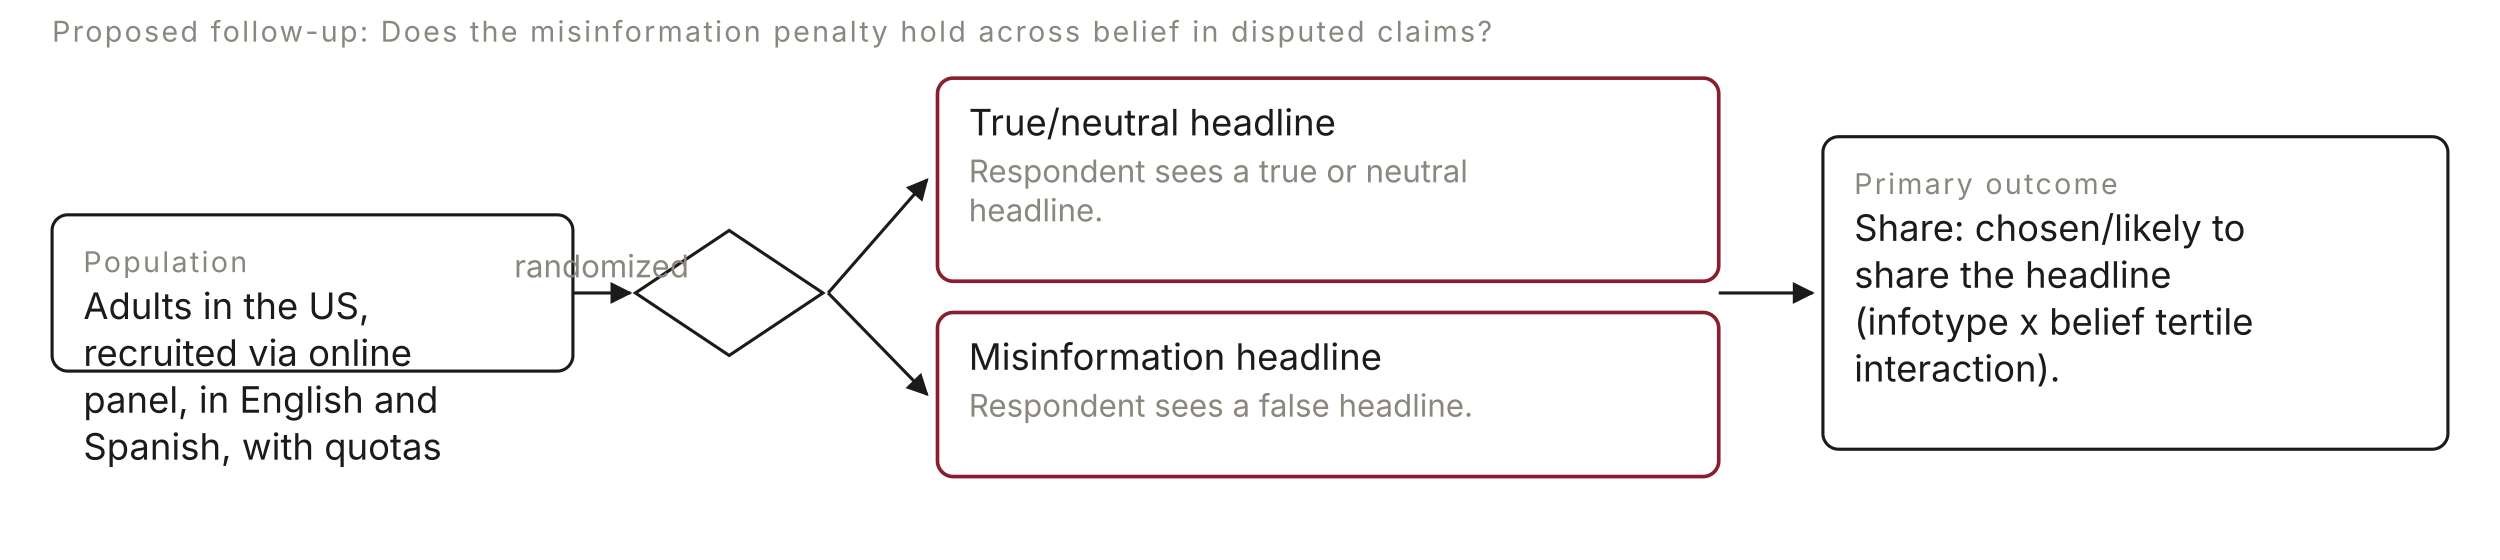
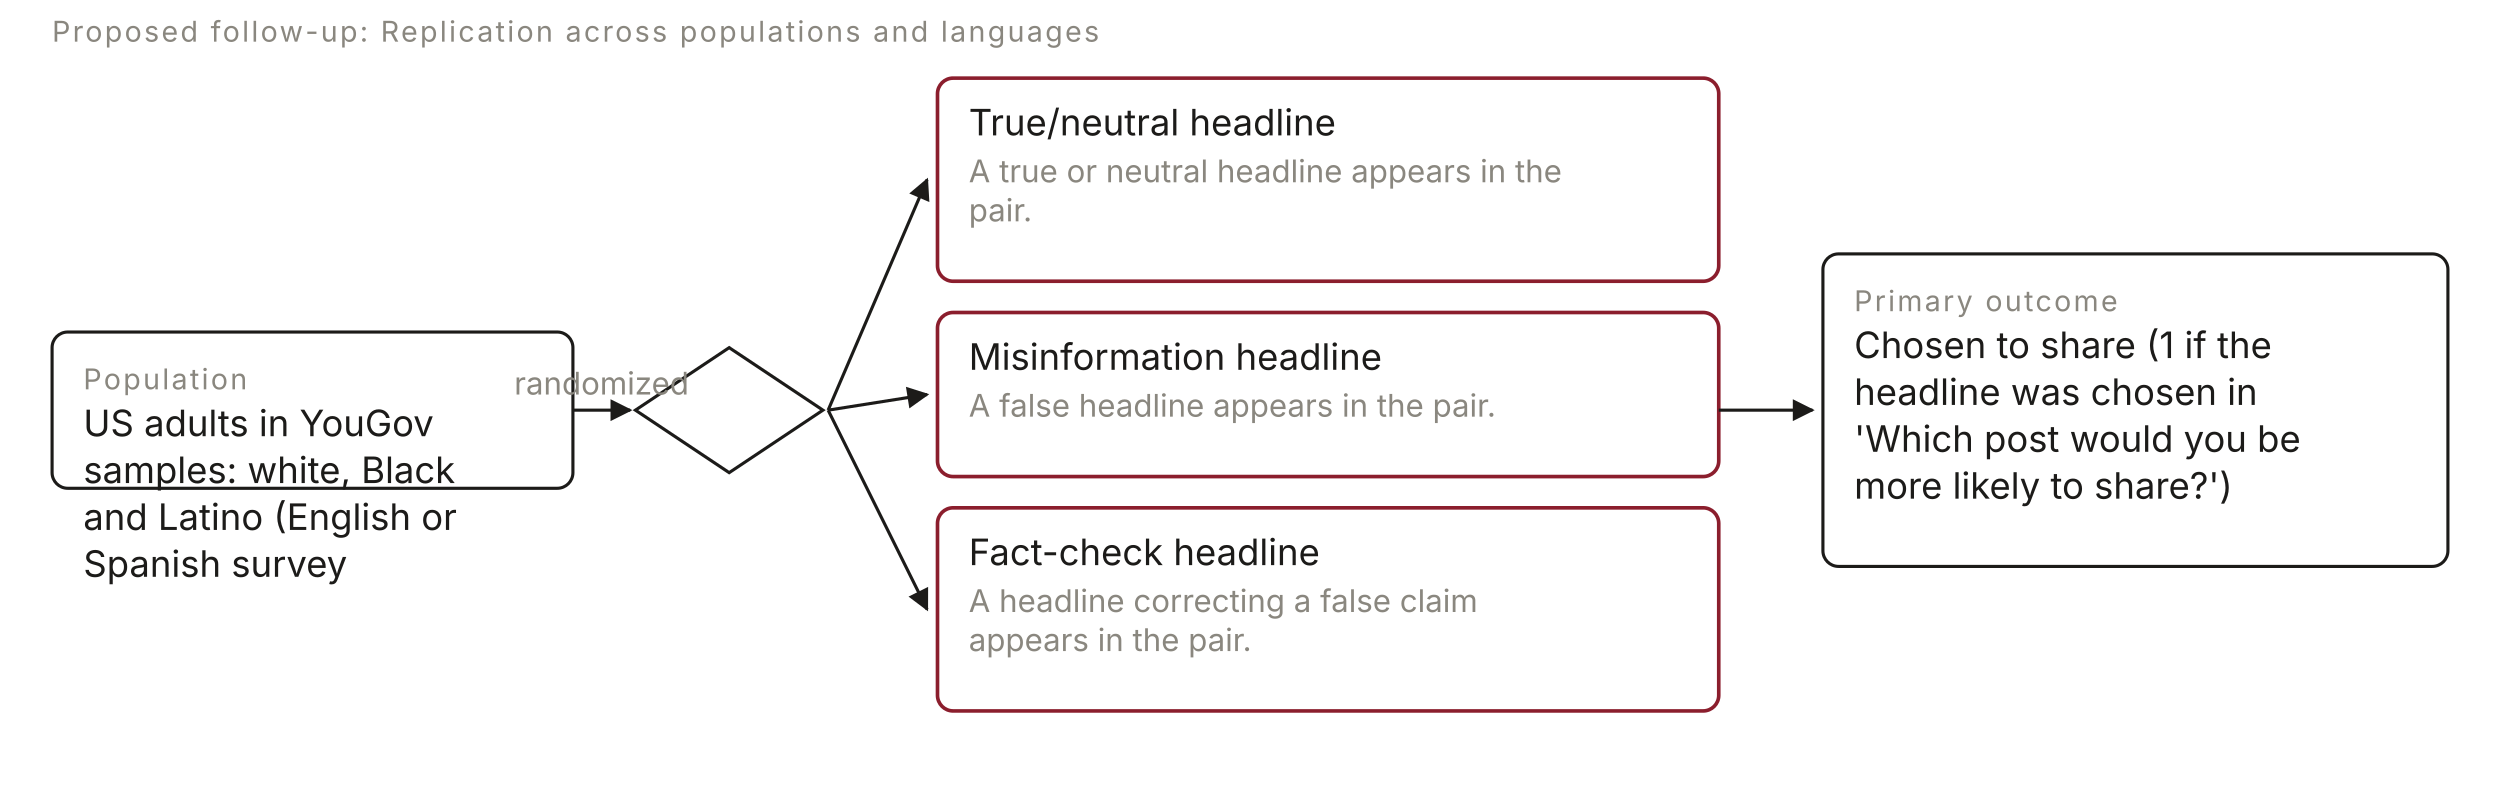
- <svg xmlns="http://www.w3.org/2000/svg" viewBox="0 0 960 215" width="100%" role="img" aria-labelledby="fd-title fd-desc">
+ <svg xmlns="http://www.w3.org/2000/svg" viewBox="0 0 960 305" width="100%" role="img" aria-labelledby="fd-title fd-desc">
  <style>
:root{--fd-ink:#1c1b19;--fd-muted:#8a877f;--fd-rule:#d9d5cc;--fd-accent:#8b1e2d;--fd-bg:#ffffff}
@media (prefers-color-scheme: dark){:root{--fd-ink:#ecebe6;--fd-muted:#b4b1a9;--fd-rule:#4a4a52;--fd-accent:#e08a96;--fd-bg:#1d1d23}}
.box{fill:var(--fd-bg,#fff);stroke:var(--fd-ink,#1c1b19);stroke-width:1.2}
.arm{fill:var(--fd-bg,#fff);stroke:var(--fd-accent,#8b1e2d);stroke-width:1.4}
.soft{fill:var(--fd-bg,#fff);stroke:var(--fd-rule,#d9d5cc);stroke-width:1.2}
text{font-family:Inter,Helvetica,Arial,sans-serif;fill:var(--fd-ink,#1c1b19);font-size:14px}
.cap{font-size:12px;fill:var(--fd-muted,#8a877f)}
.kicker{font-size:11px;letter-spacing:.08em;fill:var(--fd-muted,#8a877f);text-transform:uppercase}
.edge{stroke:var(--fd-ink,#1c1b19);stroke-width:1.2;fill:none;marker-end:url(#fd-arrow)}
.assoc{stroke-dasharray:5 4}
#fd-arrow path{fill:var(--fd-ink,#1c1b19)}
</style>
  <defs>
    <marker id="fd-arrow" viewBox="0 0 10 10" refX="9" refY="5" markerWidth="7" markerHeight="7" orient="auto-start-reverse">
      <path d="M0,0 L10,5 L0,10 z" />
    </marker>
  </defs>
-   <text class="kicker" x="20" y="16">Proposed follow-up: Does the misinformation penalty hold across belief in disputed claims?</text>
+   <text class="kicker" x="20" y="16">Proposed follow-up: Replication across populations and languages</text>
  <g>
-     <rect class="box" x="20" y="82.5" width="200" height="60" rx="6" />
-     <text class="kicker" x="32" y="104.5">Population</text>
-     <text x="32" y="122.5">Adults in the US,</text>
-     <text x="32" y="140.5">recruited via online</text>
-     <text x="32" y="158.5">panel, in English and</text>
-     <text x="32" y="176.5">Spanish, with quotas</text>
+     <rect class="box" x="20" y="127.5" width="200" height="60" rx="6" />
+     <text class="kicker" x="32" y="149.5">Population</text>
+     <text x="32" y="167.5">US adults in YouGov</text>
+     <text x="32" y="185.5">samples: white, Black</text>
+     <text x="32" y="203.5">and Latino (English or</text>
+     <text x="32" y="221.5">Spanish survey</text>
  </g>
-   <polygon class="box" points="280,88.5 316,112.5 280,136.5 244,112.5" />
-   <path class="edge" d="M220,112.5 L242,112.5" />
-   <text class="cap" x="231.0" y="106.5" text-anchor="middle">randomized</text>
-   <g id="arm-c_true" data-text="Respondent sees a true or neutral headline.">
+   <polygon class="box" points="280,133.5 316,157.5 280,181.5 244,157.5" />
+   <path class="edge" d="M220,157.5 L242,157.5" />
+   <text class="cap" x="231.0" y="151.5" text-anchor="middle">randomized</text>
+   <g id="arm-c_true" data-text="A true or neutral headline appears in the pair.">
    <rect class="arm" x="360" y="30" width="300" height="78" rx="6" />
    <text x="372" y="52">True/neutral headline</text>
-     <text class="cap" x="372" y="70">Respondent sees a true or neutral</text>
-     <text class="cap" x="372" y="85">headline.</text>
+     <text class="cap" x="372" y="70">A true or neutral headline appears in the</text>
+     <text class="cap" x="372" y="85">pair.</text>
  </g>
-   <path class="edge" d="M318,112.5 L356,69.0" />
-   <g id="arm-c_misinfo" data-text="Respondent sees a false headline.">
+   <path class="edge" d="M318,157.5 L356,69.0" />
+   <g id="arm-c_misinfo" data-text="A false headline appears in the pair.">
    <rect class="arm" x="360" y="120" width="300" height="63" rx="6" />
    <text x="372" y="142">Misinformation headline</text>
-     <text class="cap" x="372" y="160">Respondent sees a false headline.</text>
+     <text class="cap" x="372" y="160">A false headline appears in the pair.</text>
  </g>
-   <path class="edge" d="M318,112.5 L356,151.5" />
+   <path class="edge" d="M318,157.5 L356,151.5" />
+   <g id="arm-c_fact" data-text="A headline correcting a false claim appears in the pair.">
+     <rect class="arm" x="360" y="195" width="300" height="78" rx="6" />
+     <text x="372" y="217">Fact-check headline</text>
+     <text class="cap" x="372" y="235">A headline correcting a false claim</text>
+     <text class="cap" x="372" y="250">appears in the pair.</text>
+   </g>
+   <path class="edge" d="M318,157.5 L356,234.0" />
  <g>
-     <rect class="box" x="700" y="52.5" width="240" height="120" rx="6" />
-     <text class="kicker" x="712" y="74.5">Primary outcome</text>
-     <text x="712" y="92.5">Share: chosen/likely to</text>
-     <text x="712" y="110.5">share the headline</text>
-     <text x="712" y="128.5">(infotype x belief tertile</text>
-     <text x="712" y="146.5">interaction).</text>
+     <rect class="box" x="700" y="97.5" width="240" height="120" rx="6" />
+     <text class="kicker" x="712" y="119.5">Primary outcome</text>
+     <text x="712" y="137.5">Chosen to share (1 if the</text>
+     <text x="712" y="155.5">headline was chosen in</text>
+     <text x="712" y="173.5">'Which post would you be</text>
+     <text x="712" y="191.5">more likely to share?')</text>
  </g>
-   <path class="edge" d="M660,112.5 L696,112.5" />
+   <path class="edge" d="M660,157.5 L696,157.5" />
</svg>
